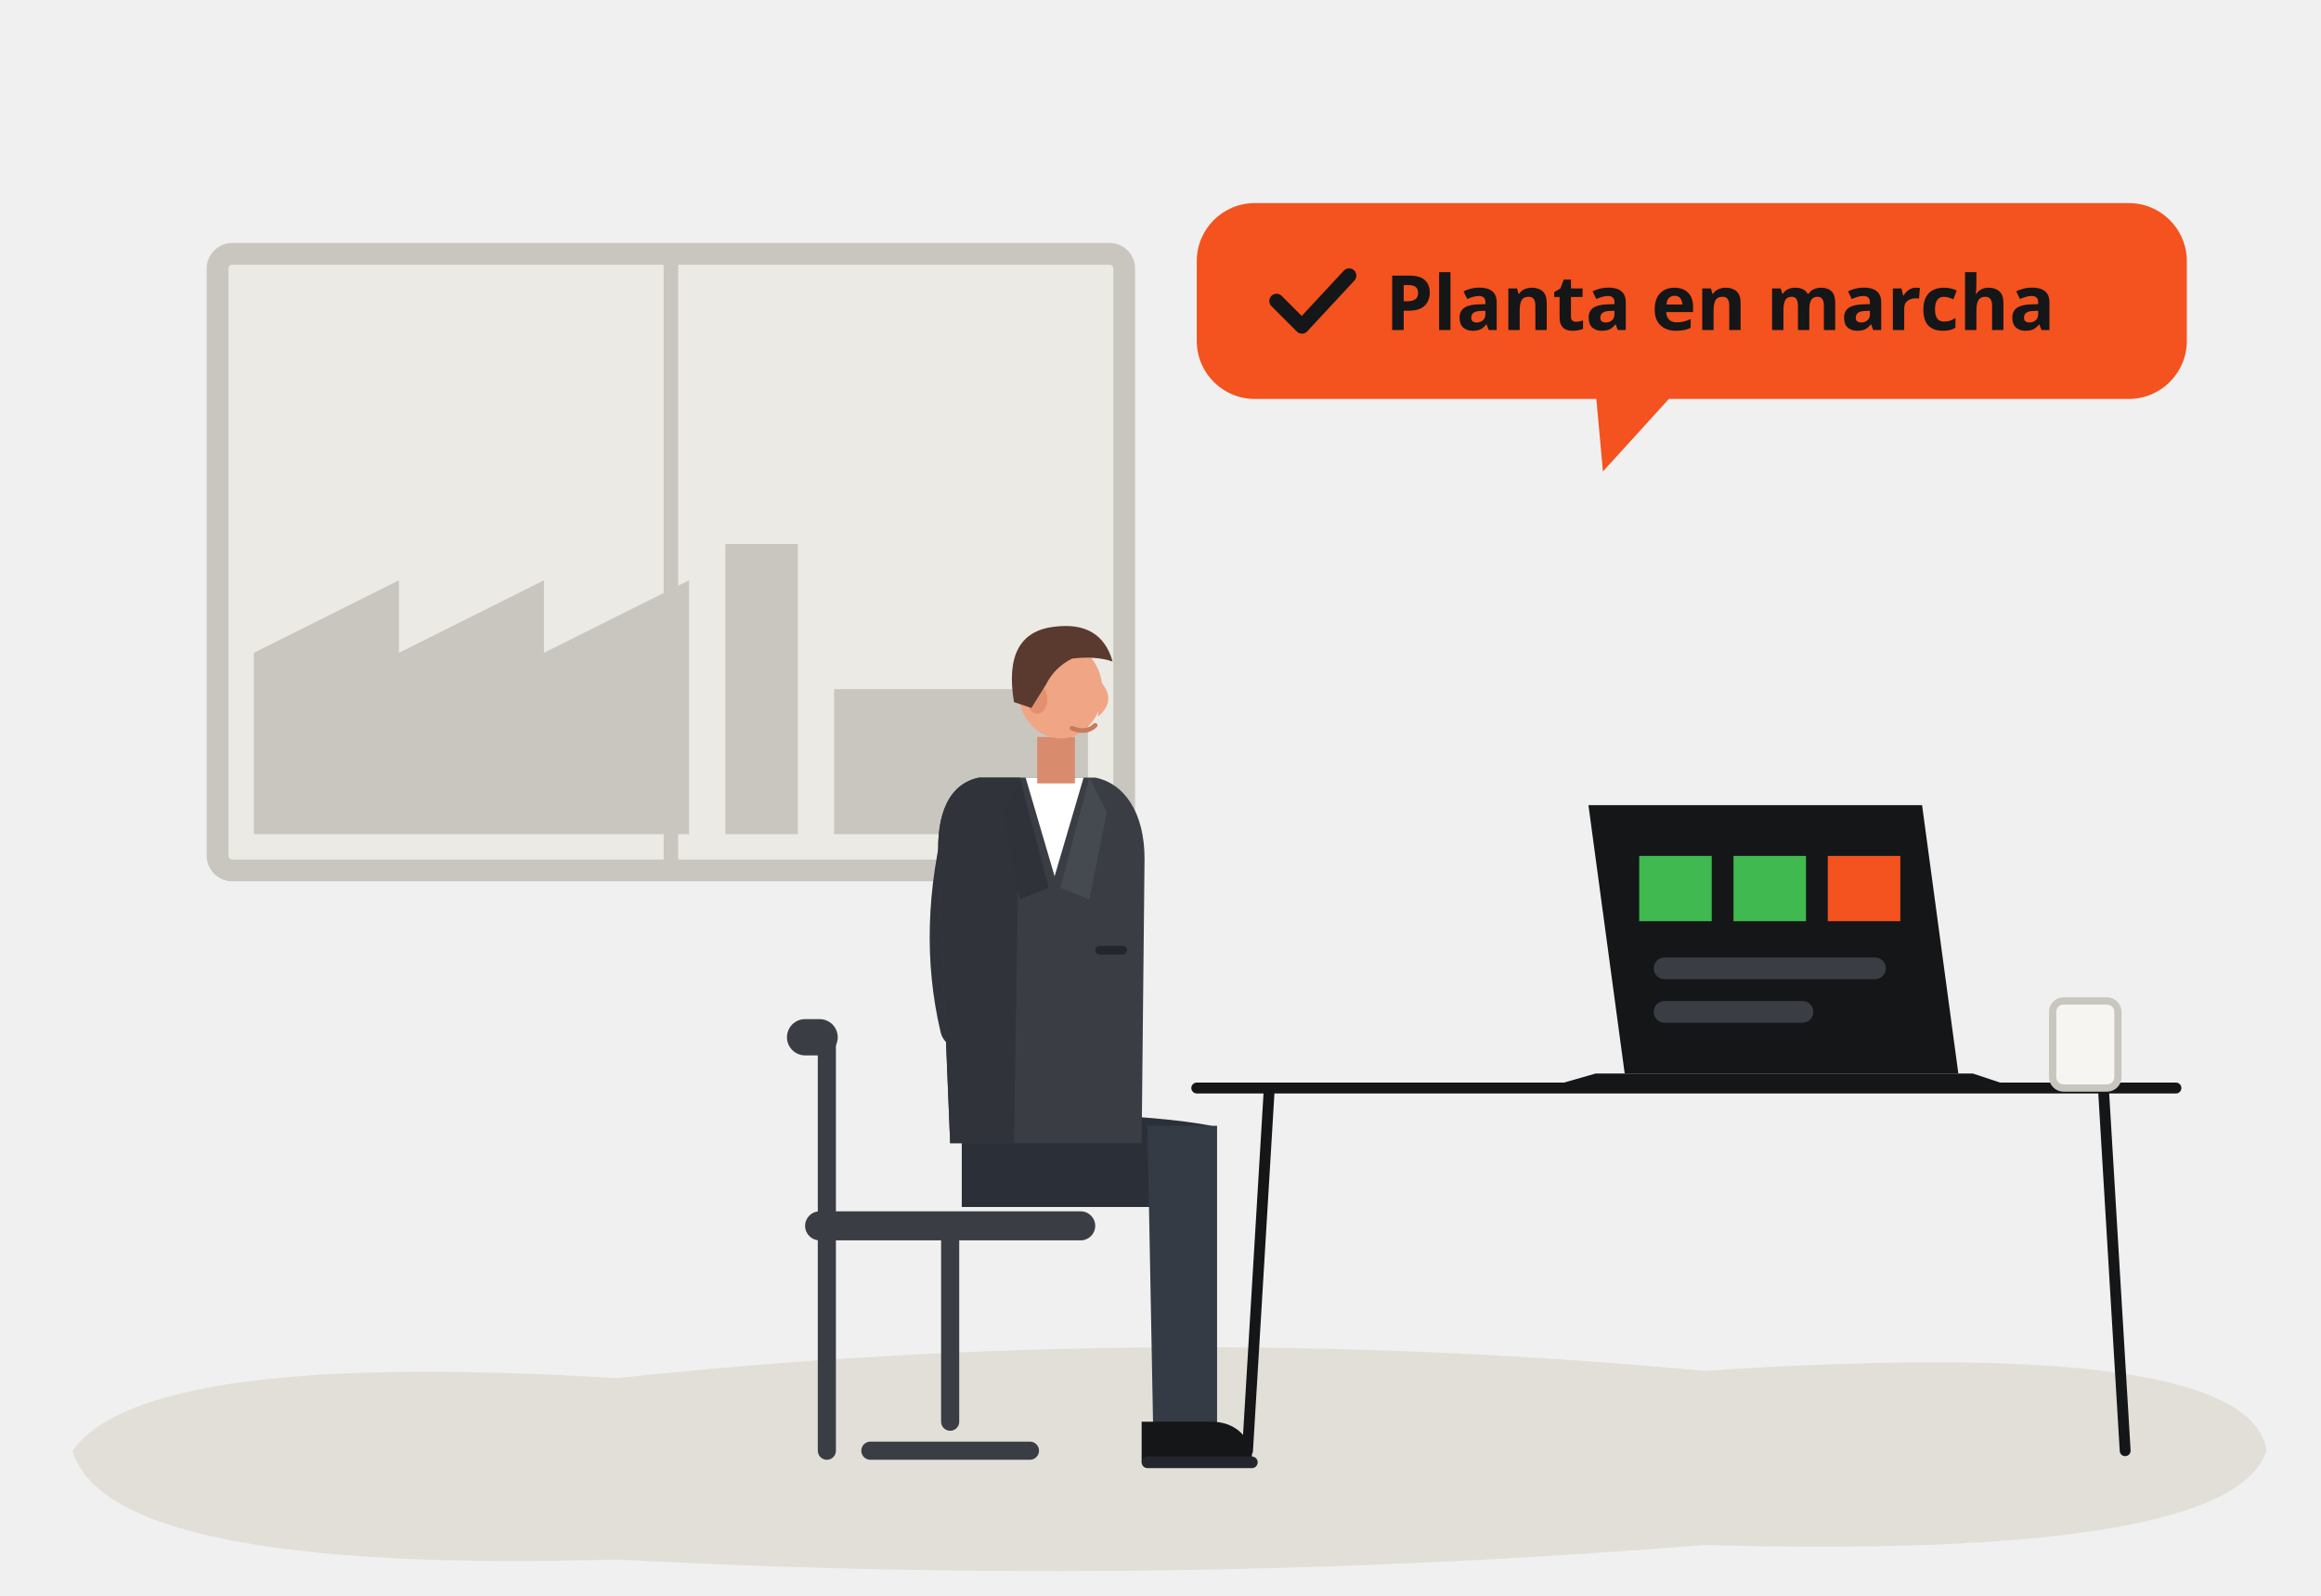
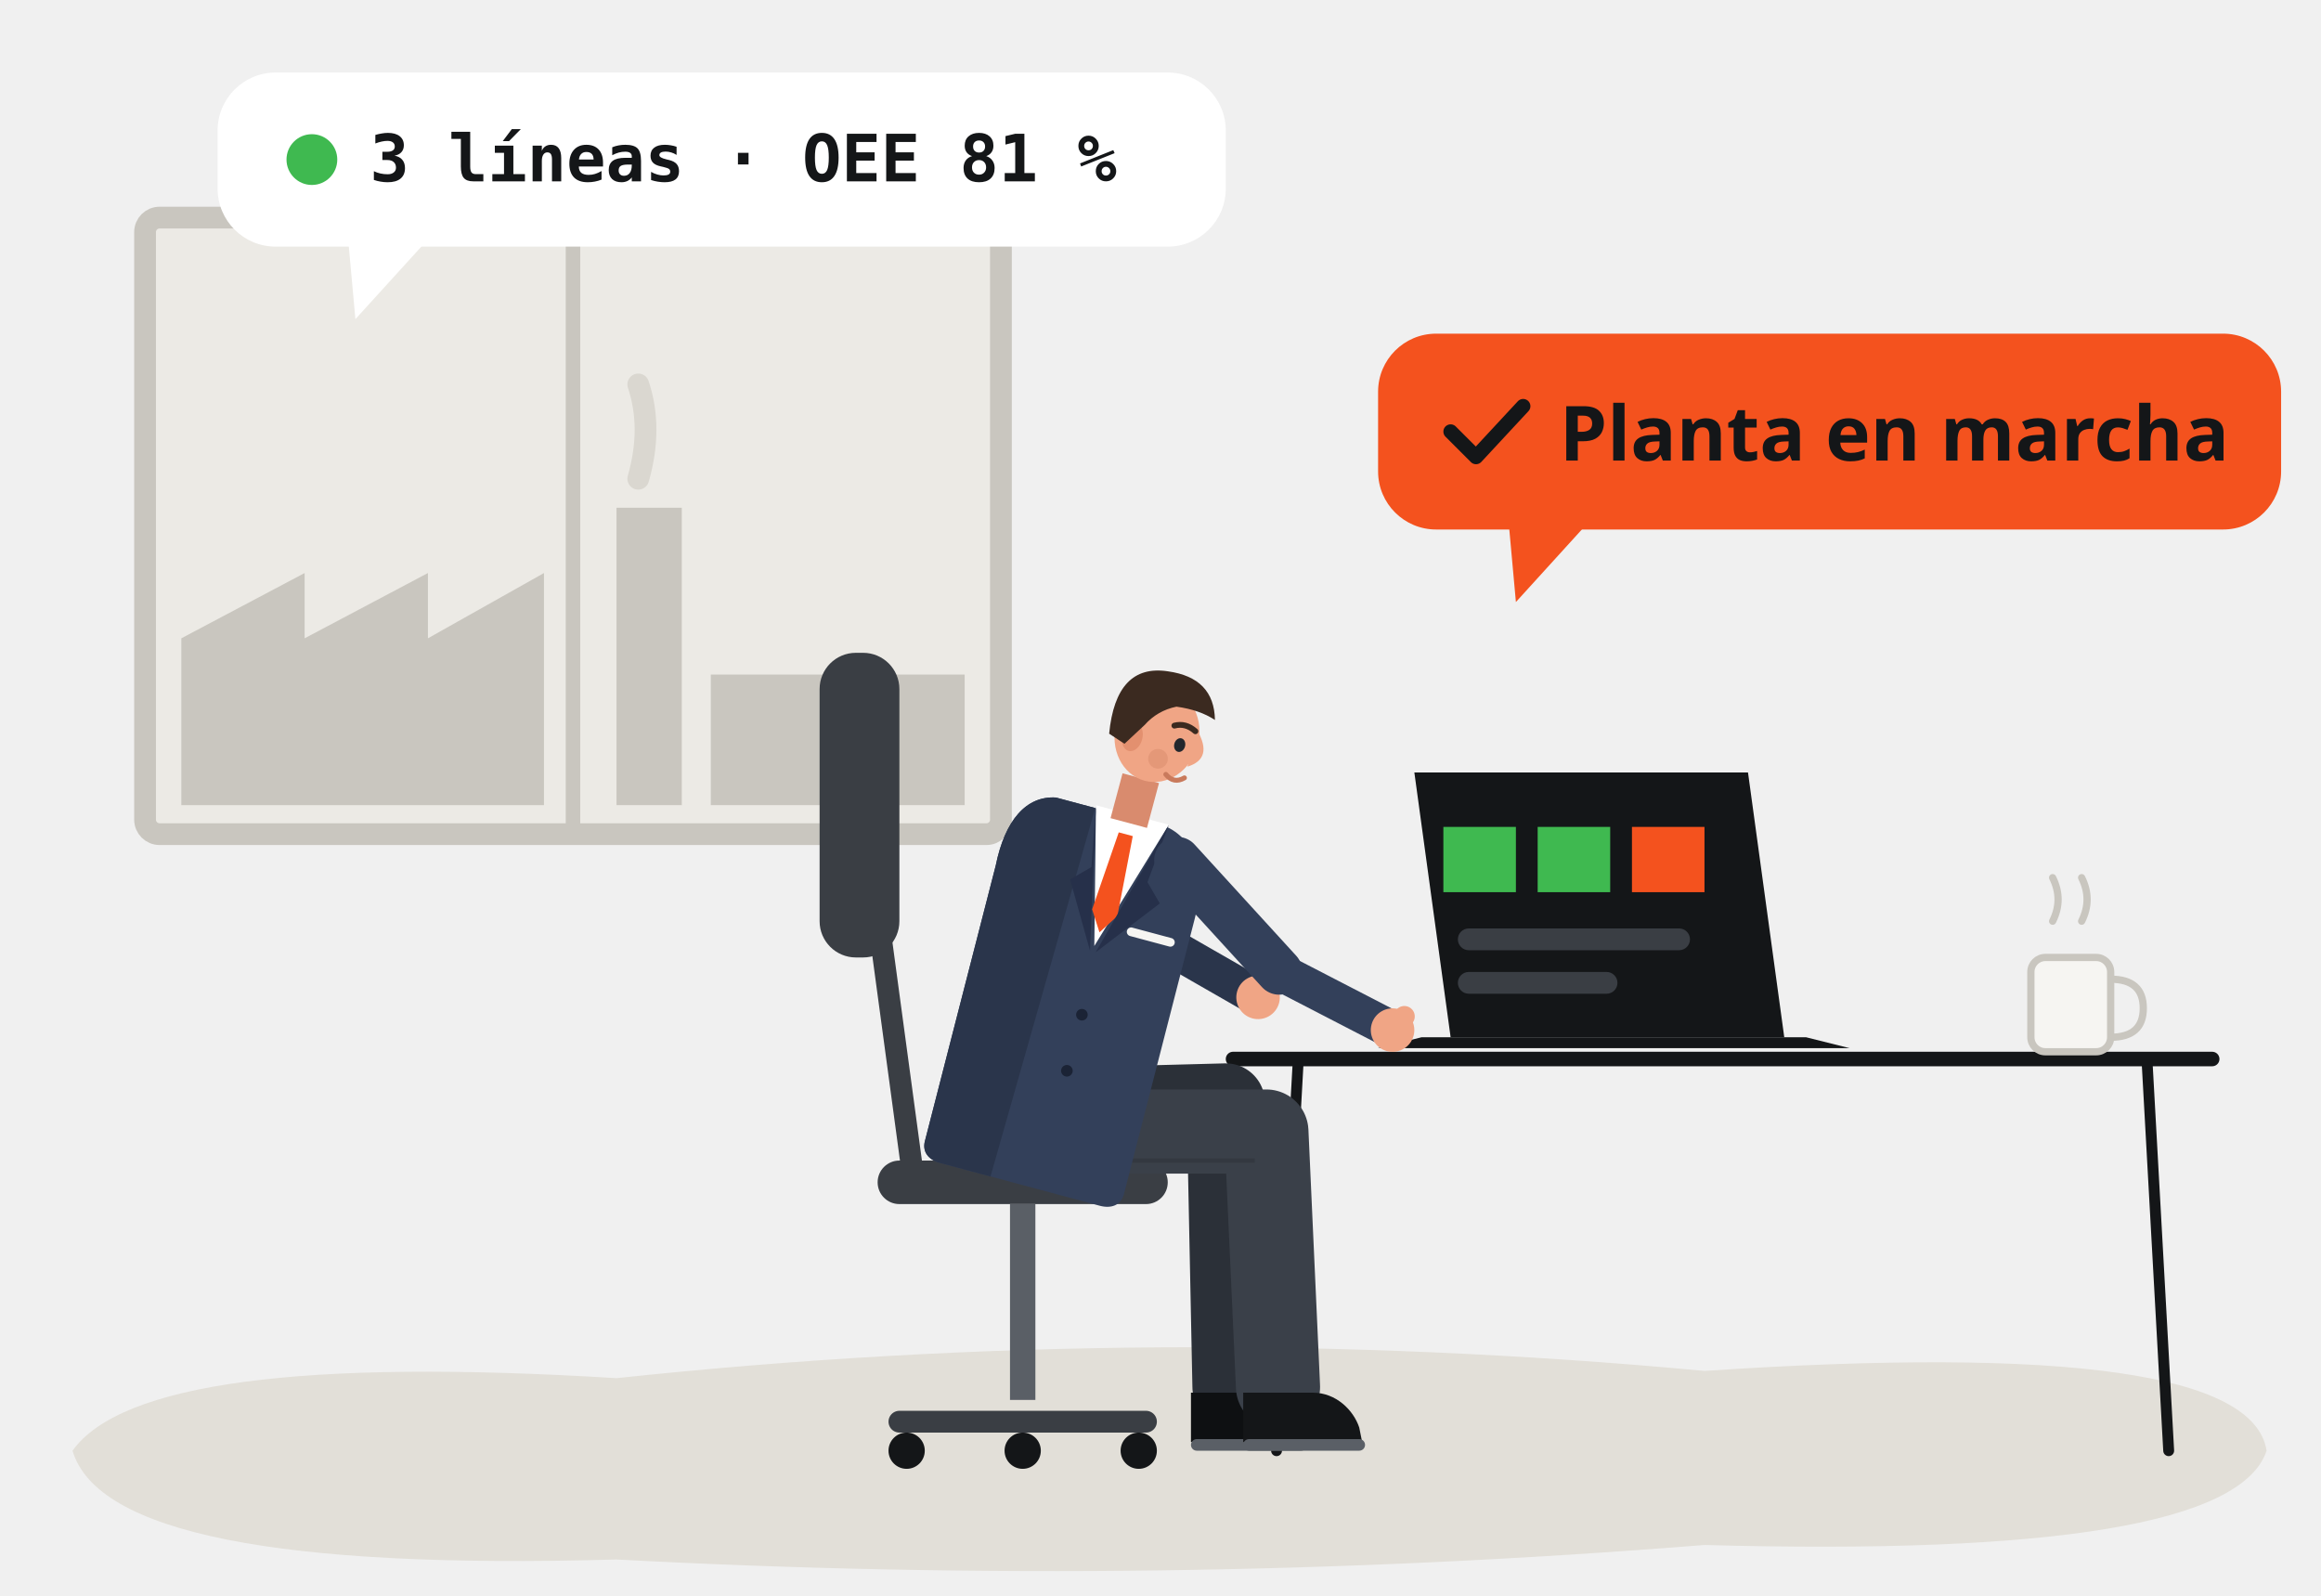
- <svg xmlns="http://www.w3.org/2000/svg" viewBox="0 0 640 440" role="img" aria-label="El gerente revisa en su portátil el estado de la planta, que se ve a través de la ventana del despacho">
+ <svg xmlns="http://www.w3.org/2000/svg" viewBox="0 0 640 440" role="img" aria-label="El gerente, sentado en su despacho, revisa en el portátil el estado de la planta que ve por la ventana">
  <path d="M20 400Q40 372 170 380Q320 364 470 378Q620 368 625 400Q615 430 470 426Q320 438 170 430Q30 434 20 400Z" fill="#E2DFD8" />
-   <rect x="60" y="70" width="250" height="170" rx="4" fill="#ECEAE5" stroke="#C9C6BF" stroke-width="6" />
-   <path d="M185 70V240" stroke="#C9C6BF" stroke-width="4" />
-   <path d="M70 230V180L110 160V180L150 160V180L190 160V230Z" fill="#C9C6BF" />
-   <rect x="200" y="150" width="20" height="80" fill="#C9C6BF" />
-   <path d="M230 230V190H300V230Z" fill="#C9C6BF" />
-   <path d="M330 300H600" stroke="#141618" stroke-width="3" stroke-linecap="round" />
-   <path d="M350 300L344 400M580 300L586 400" stroke="#141618" stroke-width="3" stroke-linecap="round" />
-   <path d="M440 296L426 300H556L544 296Z" fill="#141618" />
-   <path d="M448 296L438 222H530L540 296Z" fill="#141618" />
-   <rect class="ilus-blink" x="452" y="236" width="20" height="18" fill="#3FB950" />
-   <rect class="ilus-blink" x="478" y="236" width="20" height="18" fill="#3FB950" />
-   <rect x="504" y="236" width="20" height="18" fill="#F4521E" />
-   <rect x="456" y="264" width="64" height="6" rx="3" fill="#3A3E44" />
-   <rect x="456" y="276" width="44" height="6" rx="3" fill="#3A3E44" />
-   <rect x="566" y="276" width="18" height="24" rx="3" fill="#F6F5F2" stroke="#C9C6BF" stroke-width="2" />
-   <path d="M228 400V286" stroke="#3A3E44" stroke-width="5" stroke-linecap="round" />
-   <path d="M226 286h-4" stroke="#3A3E44" stroke-width="10" stroke-linecap="round" />
-   <rect x="222" y="334" width="80" height="8" rx="4" fill="#3A3E44" />
-   <path d="M262 342V392M240 400h44" stroke="#3A3E44" stroke-width="5" stroke-linecap="round" />
-   <g class="ilus-breathe" style="--d:0.45s">
-     <g transform="translate(286 344) scale(0.8)">
-       <path d="M-26 -44C-10 -48 40 -46 60 -42L60 -14H-26Z" fill="#2B3038" />
-       <path d="M38 -42H62L62 64H40Z" fill="#353B45" />
-       <path d="M36 60h24c8 0 13 5 14 11v3H36z" fill="#141618" />
-       <rect x="36" y="72" width="40" height="4" rx="2" fill="#23272D" />
-       <path d="M-24 -148Q-34 -110 -26 -76" fill="none" stroke="#30343A" stroke-width="15" stroke-linecap="round" />
-       <path d="M-20 -162C-30 -160 -35 -150 -34 -134L-30 -36H36L37 -134C37 -150 30 -160 20 -162Z" fill="#3A3E44" />
-       <path d="M-20 -162C-30 -160 -35 -150 -34 -134L-30 -36H-8L-6 -162Z" fill="#30343A" />
-       <path d="M-4 -162L6 -128L16 -162Z" fill="#FFFFFF" />
-       <path d="M-6 -162L4 -124L-6 -120L-12 -150Z" fill="#2F3339" />
-       <path d="M18 -162L8 -124L18 -120L24 -150Z" fill="#454A51" />
-       <rect x="20" y="-104" width="11" height="3" rx="1.5" fill="#23272D" />
-       <g transform="translate(0 134)">
+   <rect x="40" y="60" width="236" height="170" rx="4" fill="#ECEAE5" stroke="#C9C6BF" stroke-width="6" />
+   <path d="M158 60V230" stroke="#C9C6BF" stroke-width="4" />
+   <path d="M50 222V176L84 158V176L118 158V176L150 158V222Z" fill="#C9C6BF" />
+   <rect x="170" y="140" width="18" height="82" fill="#C9C6BF" />
+   <path d="M196 222V186H266V222Z" fill="#C9C6BF" />
+   <path d="M176 132q4 -14 0 -26" stroke="#DAD7D0" stroke-width="6" stroke-linecap="round" fill="none" class="ilus-humo" />
+   <path d="M340 292H610" stroke="#141618" stroke-width="4" stroke-linecap="round" />
+   <path d="M358 292L352 400M592 292L598 400" stroke="#141618" stroke-width="3" stroke-linecap="round" />
+   <path d="M392 286L380 289H510L498 286Z" fill="#141618" />
+   <path d="M400 286L390 213H482L492 286Z" fill="#141618" />
+   <rect x="398" y="228" width="20" height="18" fill="#3FB950" class="ilus-blink" />
+   <rect x="424" y="228" width="20" height="18" fill="#3FB950" />
+   <rect x="450" y="228" width="20" height="18" fill="#F4521E" />
+   <rect x="402" y="256" width="64" height="6" rx="3" fill="#3A3E44" />
+   <rect x="402" y="268" width="44" height="6" rx="3" fill="#3A3E44" />
+   <rect x="560" y="264" width="22" height="26" rx="4" fill="#F6F5F2" stroke="#C9C6BF" stroke-width="2" />
+   <path d="M582 270q9 0 9 8t-9 8" fill="none" stroke="#C9C6BF" stroke-width="2" />
+   <path d="M566 254q3 -6 0 -12M574 254q3 -6 0 -12" stroke="#C9C6BF" stroke-width="2" stroke-linecap="round" fill="none" />
+   <path d="M252 326L242 252" stroke="#3A3E44" stroke-width="6" stroke-linecap="round" />
+   <rect x="226" y="180" width="22" height="84" rx="10" fill="#3A3E44" />
+   <rect x="242" y="320" width="80" height="12" rx="6" fill="#3A3E44" />
+   <path d="M282 332V386" stroke="#5A5F66" stroke-width="7" />
+   <path d="M248 392H316" stroke="#3A3E44" stroke-width="6" stroke-linecap="round" />
+   <circle cx="250" cy="400" r="5" fill="#141618" />
+   <circle cx="314" cy="400" r="5" fill="#141618" />
+   <circle cx="282" cy="400" r="5" fill="#141618" />
+   <g class="ilus-breathe" style="--d:0s">
+     <g transform="translate(282 400) scale(0.8 0.8)">
+       <path d="M-6 -118L70 -120L72 -22" fill="none" stroke="#2B3038" stroke-width="27" stroke-linecap="round" stroke-linejoin="round" />
+       <path d="M58 -20h24c8 0 13 6 14 12l1 5H58z" fill="#0E1012" />
+       <rect x="58" y="-4" width="40" height="4" rx="2" fill="#5A5F66" />
+       <path d="M0 -110L84 -110L88 -22" fill="none" stroke="#3A4049" stroke-width="29" stroke-linecap="round" stroke-linejoin="round" />
+       <path d="M30 -100L80 -100" stroke="#2B3038" stroke-width="1.5" opacity=".5" />
+       <path d="M76 -20h24c8 0 14 6 16 12l1 5H76z" fill="#141618" />
+       <rect x="76" y="-4" width="42" height="4" rx="2" fill="#5A5F66" />
+       <g transform="translate(0 72) rotate(15 0 -177)">
+         <path d="M-24.0 -282.0L22.5 -258.8" stroke="#2A354B" stroke-width="16" stroke-linecap="round" />
+         <path d="M22.5 -258.8L65.1 -247.5" stroke="#2A354B" stroke-width="13" stroke-linecap="round" />
+         <circle cx="68.0" cy="-253.0" r="3.6" fill="#F0A585" />
+         <circle cx="65.1" cy="-247.5" r="7.5" fill="#F0A585" />
+         <path d="M-20 -296C-30 -294 -35 -284 -34 -268L-33 -170C-33 -166 -30 -164 -26 -164H31C35 -164 38 -166 38 -170L37 -268C37 -284 30 -294 20 -296Z" fill="#33405A" />
+         <path d="M-20 -296C-30 -294 -35 -284 -34 -268L-33 -170C-33 -166 -30 -164 -26 -164H-8L-6 -296Z" fill="#2A354B" />
+         <path d="M-6 -297L6 -250L20 -297Z" fill="#FFFFFF" />
+         <path d="M4 -290H9L11 -262L6.5 -255L2 -262Z" fill="#F4521E" />
+         <path d="M-6 -297L-2 -276L-8 -270L5 -248ZM20 -297L18 -276L24 -270L7 -248Z" fill="#26304A" />
+         <circle cx="8" cy="-226" r="2" fill="#1B2335" />
+         <circle cx="8" cy="-206" r="2" fill="#1B2335" />
+         <path d="M17 -258h14" stroke="#F6F5F2" stroke-width="3" stroke-linecap="round" />
        <path d="M0 -310h13v16H0z" fill="#D98B6E" />
        <ellipse cx="8" cy="-326" rx="14.5" ry="16.5" fill="#F0A585" />
-         <path d="M21 -330Q28 -323 21 -317Z" fill="#F0A585" />
+         <path d="M21 -331Q29 -323 21 -318Z" fill="#F0A585" />
        <ellipse cx="0" cy="-323" rx="3.5" ry="5" fill="#E3906F" />
-         <path d="M12 -313Q17 -311 20 -314" fill="none" stroke="#C97A5C" stroke-width="1.6" stroke-linecap="round" />
-         <path d="M-8 -322Q-12 -346 6 -348Q22 -350 26 -336Q20 -338 12 -337Q6 -334 3 -328L-2 -320Z" fill="#5A3A2E" />
+         <circle cx="10.5" cy="-318" r="3.4" fill="#C97A5C" opacity=".3" />
+         <ellipse cx="16.5" cy="-324.5" rx="1.9" ry="2.4" fill="#23272D" />
+         <path d="M13 -330.5Q16.5 -332.5 20.5 -330.5" fill="none" stroke="#3B2A20" stroke-width="2" stroke-linecap="round" />
+         <path d="M14.5 -313.5Q18 -311 21 -314" fill="none" stroke="#C97A5C" stroke-width="1.7" stroke-linecap="round" />
+         <path d="M-8 -322Q-12 -346 6 -348Q22 -350 26 -336Q20 -338 12 -337Q6 -334 3 -328L-2 -320Z" fill="#3B2A20" />
+         <path d="M26.0 -286.0L69.8 -258.0" stroke="#33405A" stroke-width="16" stroke-linecap="round" />
+         <path d="M69.8 -258.0L112.8 -248.6" stroke="#33405A" stroke-width="13" stroke-linecap="round" />
+         <circle cx="115.5" cy="-254.2" r="3.6" fill="#F0A585" />
+         <circle cx="112.8" cy="-248.6" r="7.5" fill="#F0A585" />
      </g>
    </g>
-     <path d="M26 -152L66 -122" fill="none" stroke="#3A3E44" stroke-width="16" stroke-linecap="round" />
-     <path d="M66 -122L108 -107" fill="none" stroke="#3A3E44" stroke-width="13" stroke-linecap="round" />
-     <circle cx="108" cy="-107" r="7.5" fill="#F0A585" />
-     <path d="M96 -112l8 6" stroke="#FFFFFF" stroke-width="5" />
  </g>
  <g class="ilus-bubble" style="--i:0">
-     <rect x="330" y="56" width="273" height="54" rx="16" fill="#F4521E" />
-     <path d="M440 108l2 22 20-22z" fill="#F4521E" />
-     <path d="M352 83l7 7 13-14" fill="none" stroke="#141618" stroke-width="4" stroke-linecap="round" stroke-linejoin="round" />
-     <text x="382" y="91" font-family="DM Sans, sans-serif" font-weight="700" font-size="21" fill="#141618">Planta en marcha</text>
+     <rect x="380" y="92" width="249" height="54" rx="16" fill="#F4521E" />
+     <path d="M416 144l2 22 20-22z" fill="#F4521E" />
+     <path d="M400 119.0l7 7 13-14" fill="none" stroke="#141618" stroke-width="4" stroke-linecap="round" stroke-linejoin="round" />
+     <text x="430" y="127" font-family="DM Sans, sans-serif" font-weight="700" font-size="21" fill="#141618">Planta en marcha</text>
+   </g>
+   <g class="ilus-bubble" style="--i:1">
+     <rect x="60" y="20" width="278" height="48" rx="16" fill="#FFFFFF" />
+     <path d="M96 66l2 22 20-22z" fill="#FFFFFF" />
+     <circle cx="86" cy="44.0" r="7" fill="#3FB950" class="ilus-blink" />
+     <text x="102" y="50" font-family="DM Mono, monospace" font-weight="600" font-size="18" fill="#141618">3 líneas · OEE 81 %</text>
  </g>
</svg>
